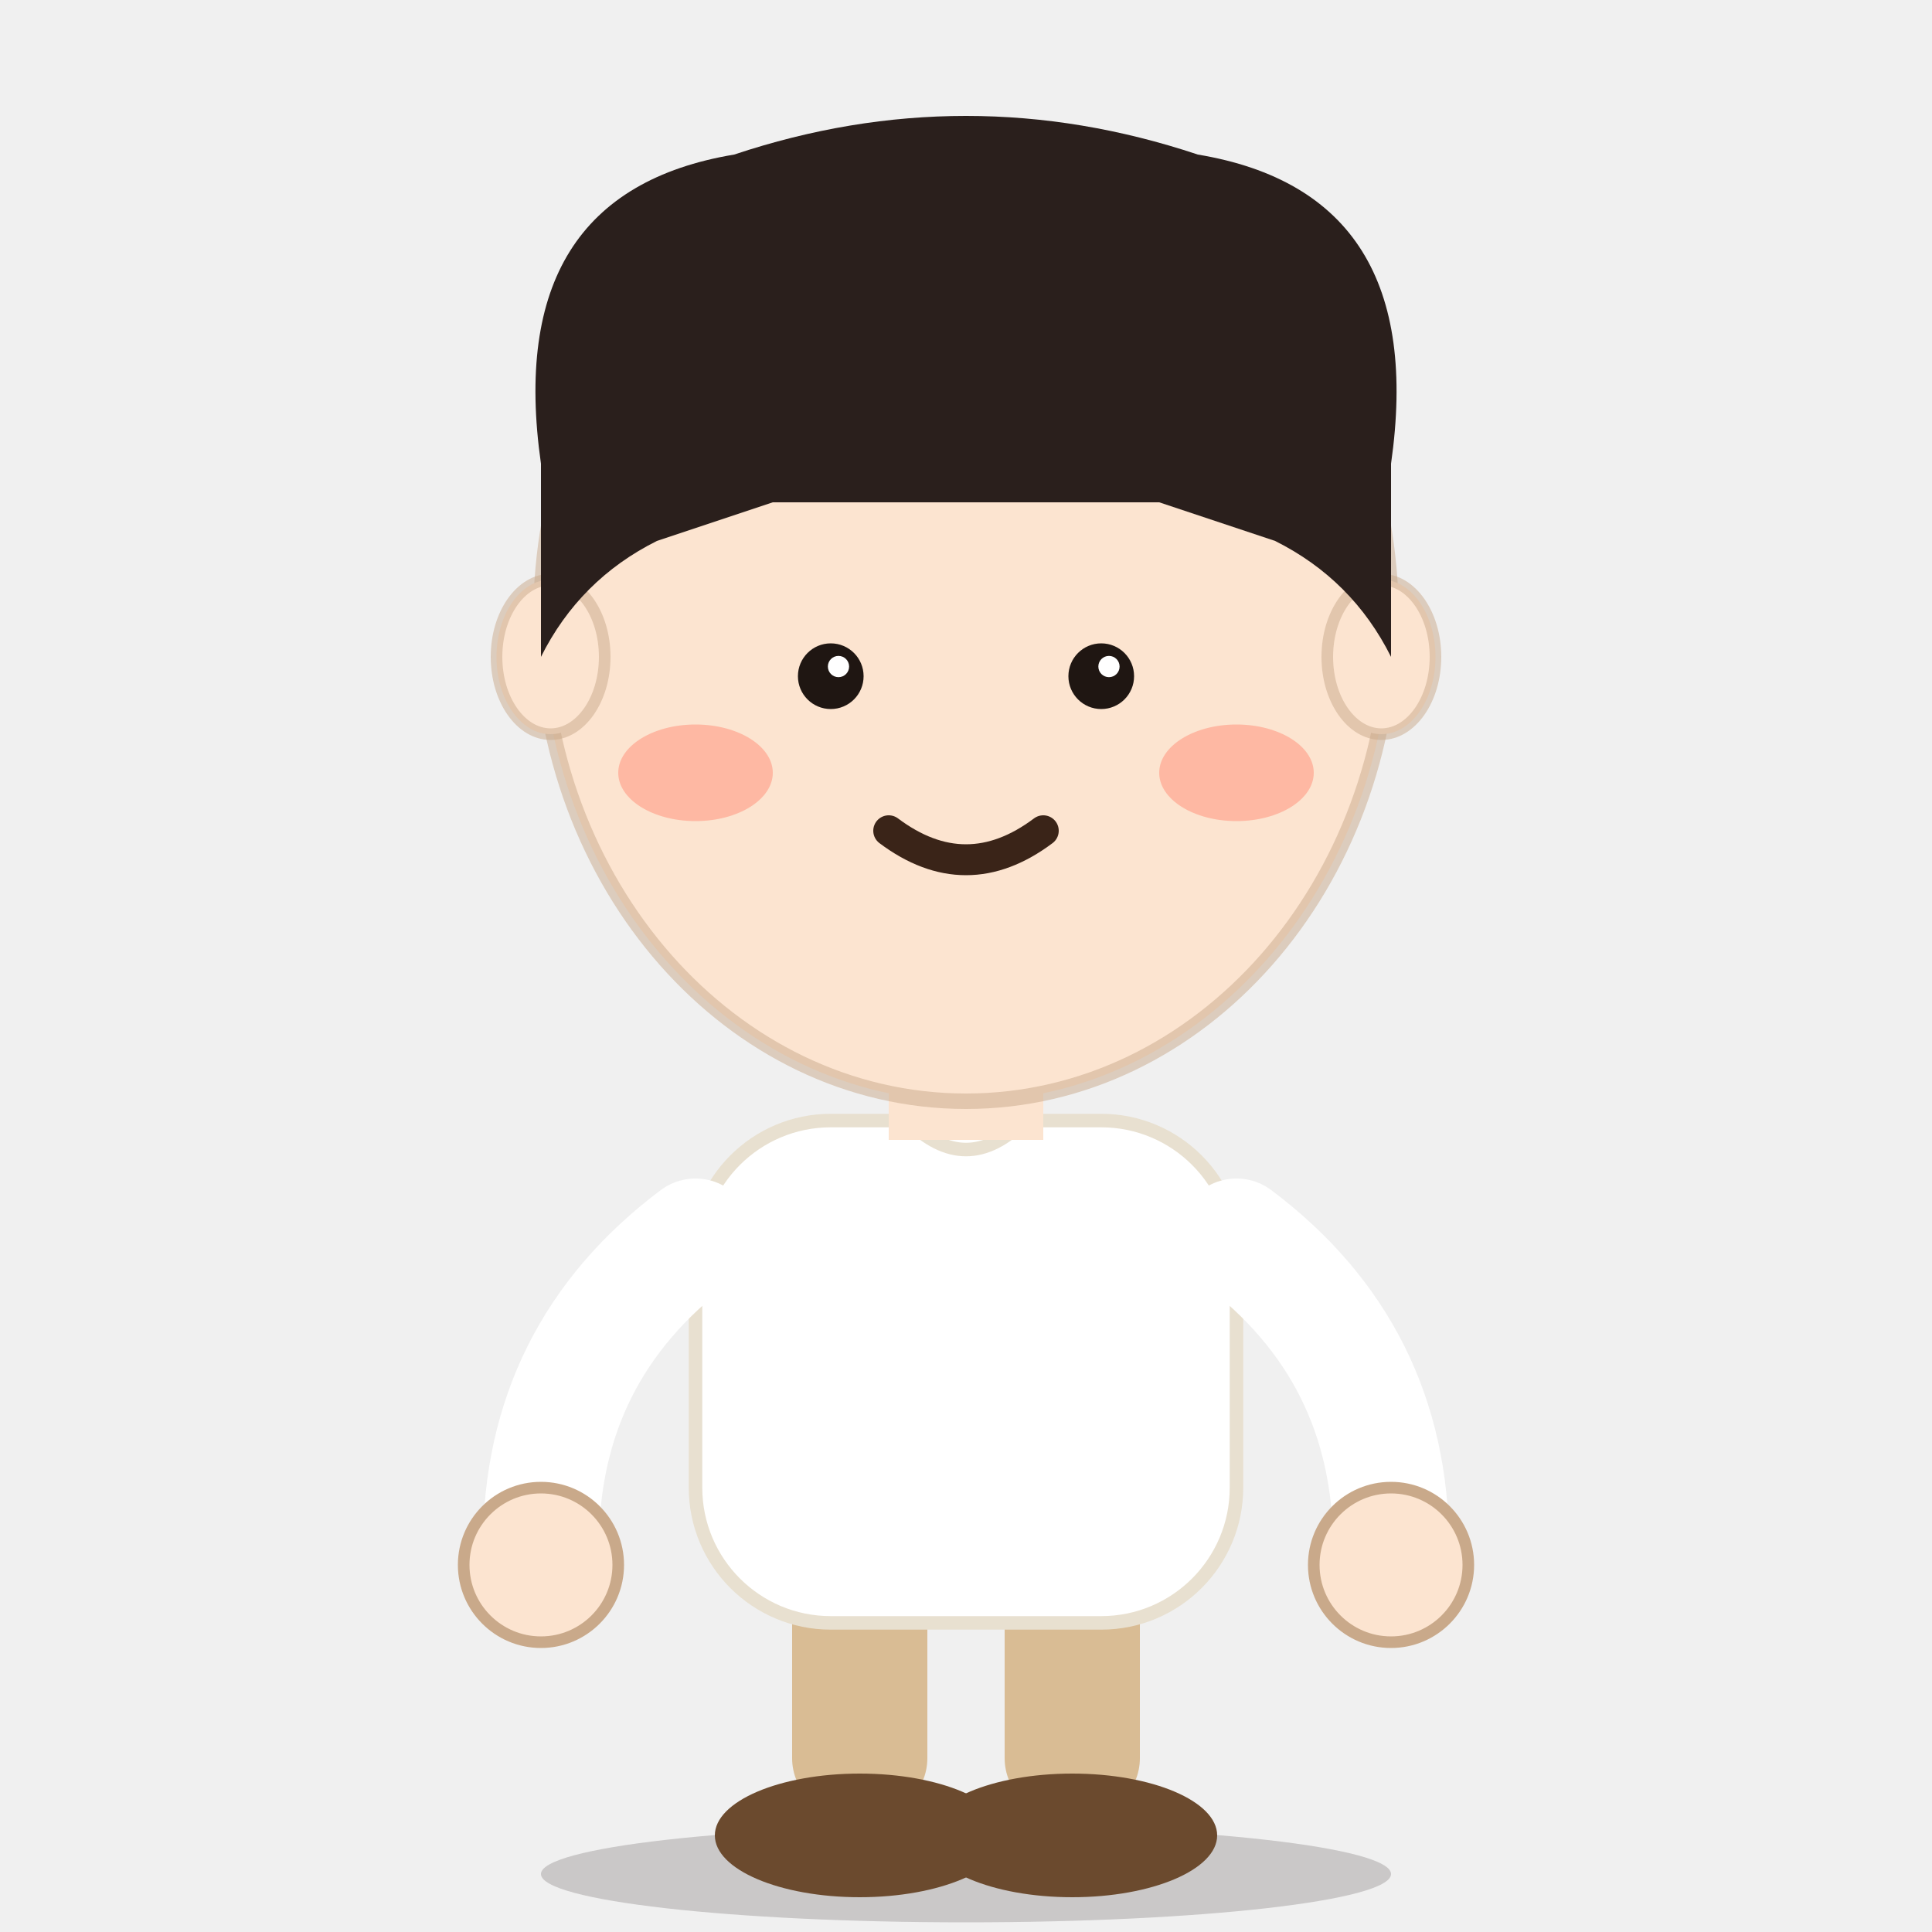
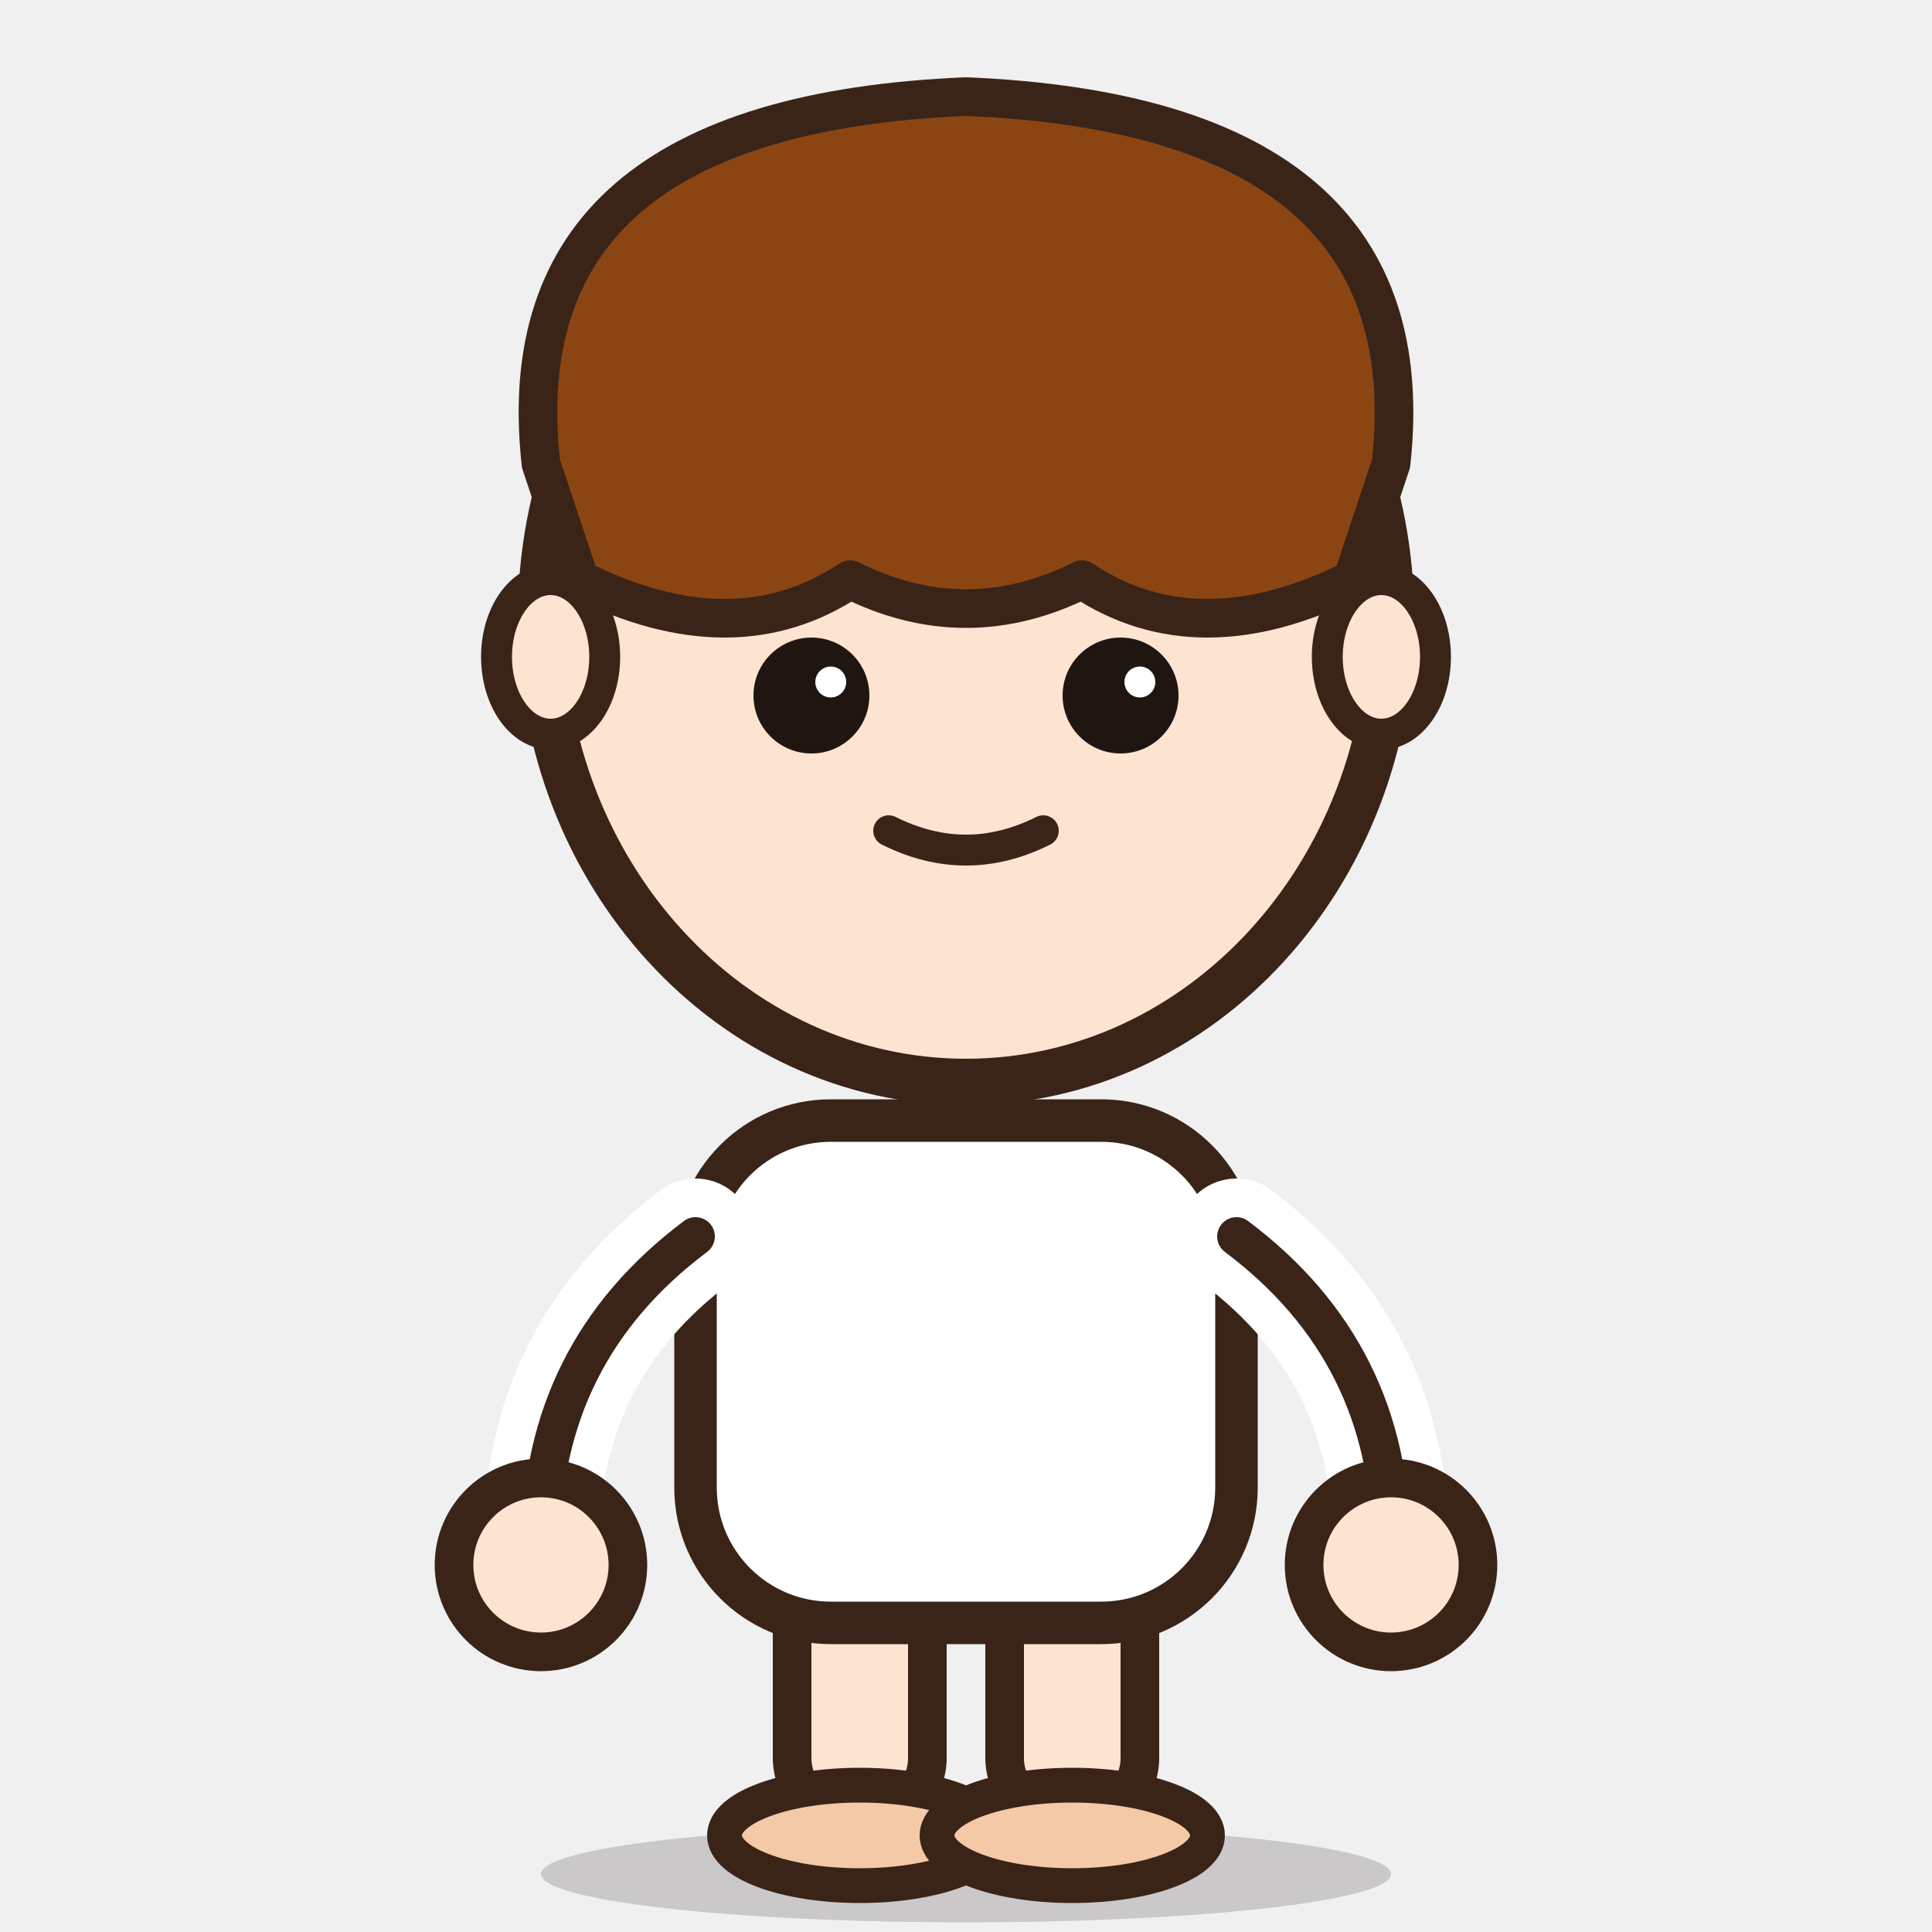
<svg xmlns="http://www.w3.org/2000/svg" width="512" height="512" viewBox="0 0 100 100">
  <ellipse cx="50" cy="97" rx="22" ry="2.5" fill="rgba(31,22,18,0.18)" />
-   <rect x="41" y="80" width="7" height="14" rx="3" fill="#D9BC94" />
-   <rect x="52" y="80" width="7" height="14" rx="3" fill="#D9BC94" />
-   <ellipse cx="44.5" cy="95" rx="7.5" ry="3.2" fill="#6B4A2E" />
-   <ellipse cx="55.5" cy="95" rx="7.5" ry="3.2" fill="#6B4A2E" />
-   <rect x="36" y="58" width="28" height="26" rx="7" fill="#FFFFFF" stroke="#E8E0D0" stroke-width="0.7" />
-   <path d="M 47 58 Q 50 61 53 58" stroke="#E8E0D0" stroke-width="0.7" fill="none" />
-   <rect x="46" y="51" width="8" height="8" fill="#FCE4D0" />
-   <ellipse cx="50" cy="32" rx="22" ry="25" fill="#FCE4D0" stroke="#C9A98A" stroke-width="0.8" stroke-opacity="0.5" />
-   <ellipse cx="28.5" cy="34" rx="2.8" ry="4" fill="#FCE4D0" stroke="#C9A98A" stroke-width="0.6" stroke-opacity="0.5" />
-   <ellipse cx="71.5" cy="34" rx="2.8" ry="4" fill="#FCE4D0" stroke="#C9A98A" stroke-width="0.6" stroke-opacity="0.5" />
-   <path d="M 28 24 Q 26 10 38 8 Q 50 4 62 8 Q 74 10 72 24 L 72 34 Q 70 30 66 28 L 60 26 L 40 26 L 34 28 Q 30 30 28 34 Z" fill="#2A1F1C" />
-   <ellipse cx="36" cy="40" rx="4" ry="2.5" fill="#FF9B85" opacity="0.6" />
-   <ellipse cx="64" cy="40" rx="4" ry="2.5" fill="#FF9B85" opacity="0.6" />
-   <circle cx="43" cy="35" r="1.7" fill="#1F1612" />
-   <circle cx="57" cy="35" r="1.7" fill="#1F1612" />
-   <circle cx="43.4" cy="34.5" r="0.55" fill="#FFFFFF" />
-   <circle cx="57.4" cy="34.5" r="0.55" fill="#FFFFFF" />
-   <path d="M 46 43 Q 50 46 54 43" stroke="#3A2418" stroke-width="1.6" stroke-linecap="round" fill="none" />
+   <rect x="41" y="80" width="7" height="14" rx="3" fill="#FCE4D0" stroke="#3A2418" stroke-width="2" />
+   <rect x="52" y="80" width="7" height="14" rx="3" fill="#FCE4D0" stroke="#3A2418" stroke-width="2" />
+   <ellipse cx="44.5" cy="95" rx="7" ry="2.6" fill="#F4C9A7" stroke="#3A2418" stroke-width="1.8" />
+   <ellipse cx="55.5" cy="95" rx="7" ry="2.6" fill="#F4C9A7" stroke="#3A2418" stroke-width="1.8" />
+   <rect x="36" y="58" width="28" height="26" rx="7" fill="#FFFFFF" stroke="#3A2418" stroke-width="2.2" />
  <path d="M 36 64 Q 28 70 28 80" stroke="#FFFFFF" stroke-width="6" stroke-linecap="round" fill="none" />
-   <circle cx="28" cy="81" r="4" fill="#FCE4D0" stroke="#C9A98A" stroke-width="0.6" />
+   <path d="M 36 64 Q 28 70 28 80" stroke="#3A2418" stroke-width="2" stroke-linecap="round" fill="none" />
+   <circle cx="28" cy="81" r="4.5" fill="#FCE4D0" stroke="#3A2418" stroke-width="2" />
  <path d="M 64 64 Q 72 70 72 80" stroke="#FFFFFF" stroke-width="6" stroke-linecap="round" fill="none" />
-   <circle cx="72" cy="81" r="4" fill="#FCE4D0" stroke="#C9A98A" stroke-width="0.6" />
+   <path d="M 64 64 Q 72 70 72 80" stroke="#3A2418" stroke-width="2" stroke-linecap="round" fill="none" />
+   <circle cx="72" cy="81" r="4.5" fill="#FCE4D0" stroke="#3A2418" stroke-width="2" />
+   <ellipse cx="50" cy="32" rx="22" ry="24" fill="#FCE4D0" stroke="#3A2418" stroke-width="2.4" />
+   <ellipse cx="28.5" cy="34" rx="2.8" ry="4" fill="#FCE4D0" stroke="#3A2418" stroke-width="1.6" />
+   <ellipse cx="71.5" cy="34" rx="2.8" ry="4" fill="#FCE4D0" stroke="#3A2418" stroke-width="1.6" />
+   <path d="M 28 24            Q 26 6 50 5            Q 74 6 72 24            L 70 30            Q 62 34 56 30            Q 50 33 44 30            Q 38 34 30 30            L 28 24 Z" fill="#8B4513" stroke="#3A2418" stroke-width="2" stroke-linejoin="round" />
+   <circle cx="42" cy="36" r="3" fill="#1F1612" />
+   <circle cx="58" cy="36" r="3" fill="#1F1612" />
+   <circle cx="43" cy="35.3" r="0.8" fill="#FFFFFF" />
+   <circle cx="59" cy="35.3" r="0.8" fill="#FFFFFF" />
+   <path d="M 46 43 Q 50 45 54 43" stroke="#3A2418" stroke-width="1.6" stroke-linecap="round" fill="none" />
</svg>
